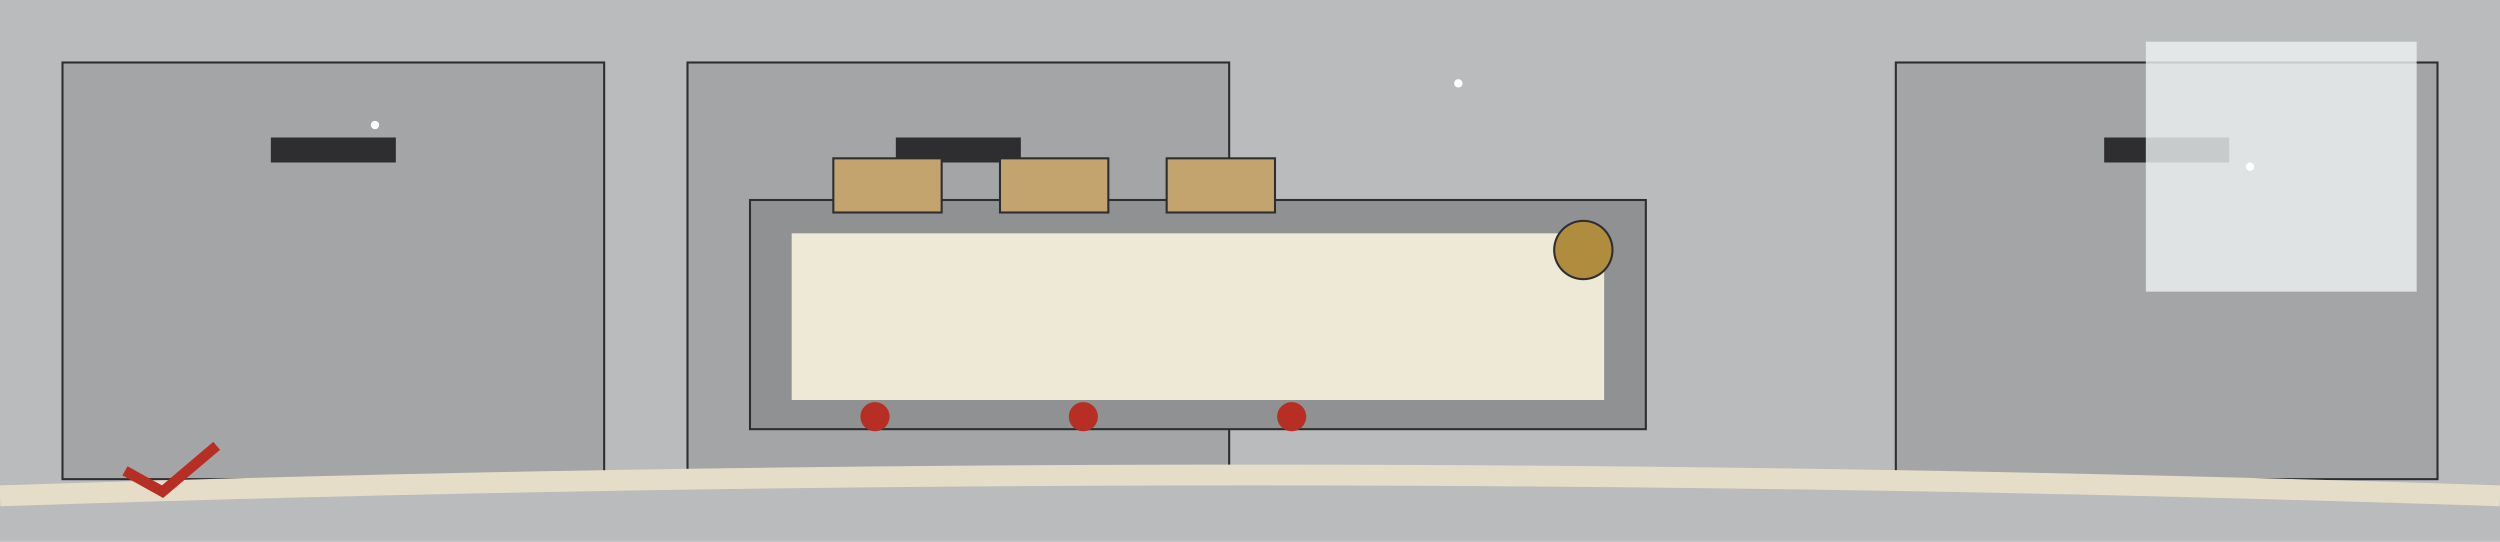
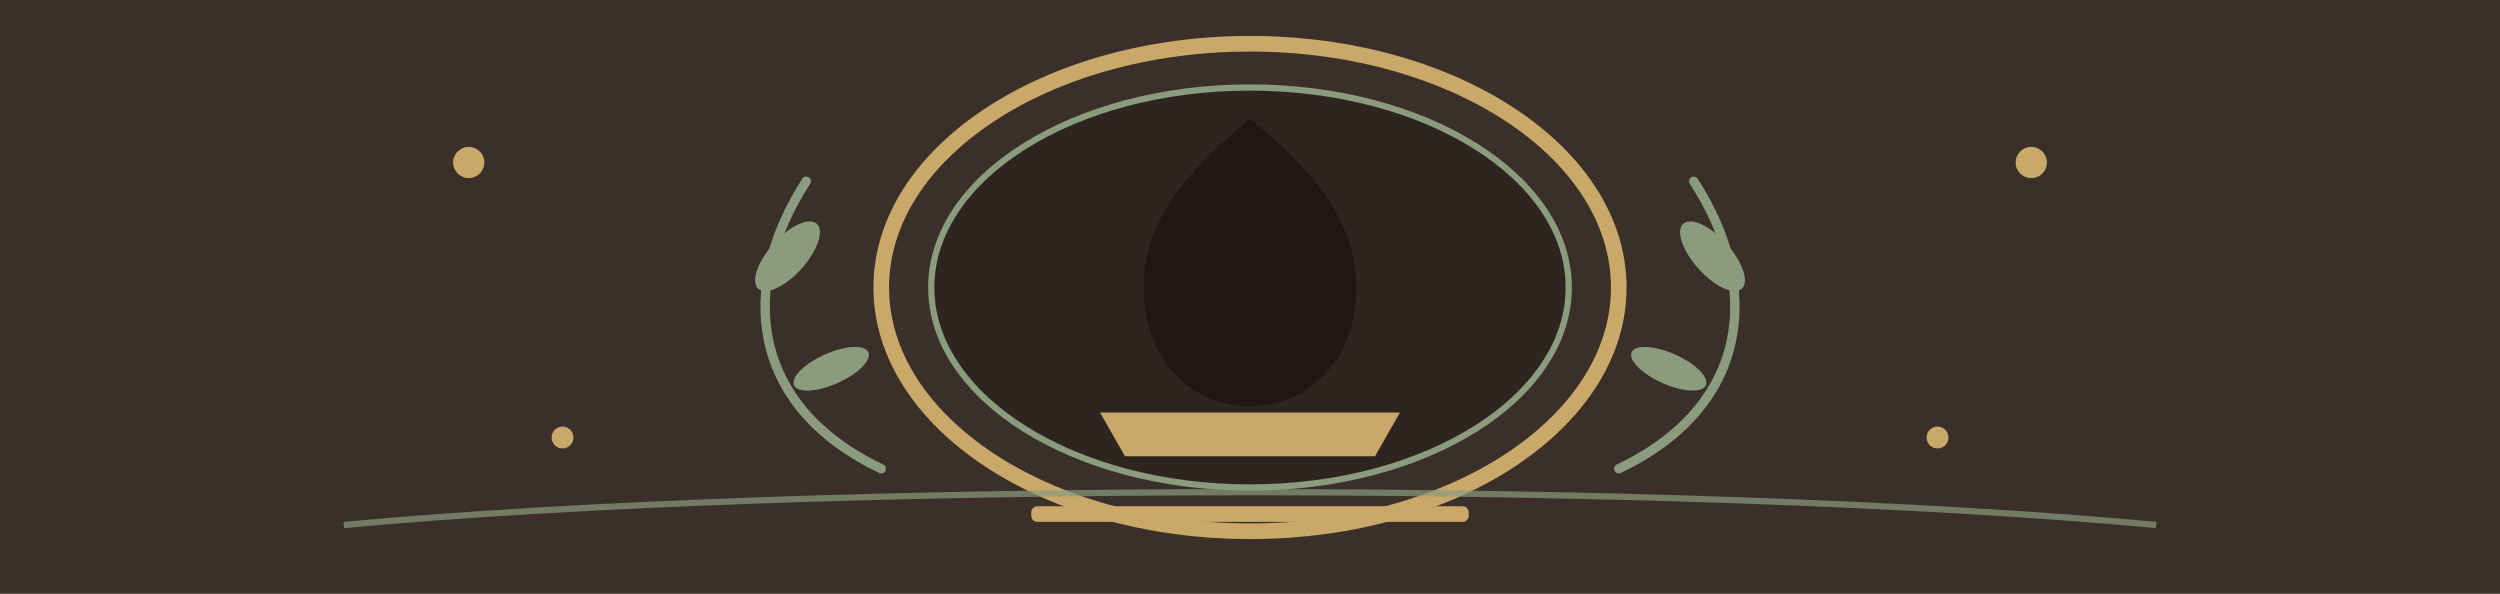
- <svg xmlns="http://www.w3.org/2000/svg" viewBox="0 0 1200 260" role="img" aria-label="Flat file cabinet scene">
-   <rect width="1200" height="260" fill="#b9bbbc" />
-   <g fill="#a3a5a7" stroke="#2e2e30">
-     <rect x="30" y="30" width="260" height="200" />
-     <rect x="330" y="30" width="260" height="200" />
-     <rect x="910" y="30" width="260" height="200" />
+ <svg xmlns="http://www.w3.org/2000/svg" width="800" height="190" viewBox="0 0 800 190">
+   <rect width="800" height="190" fill="#3B2F2A" />
+   <ellipse cx="400" cy="92" rx="118" ry="78" fill="none" stroke="#C9A86A" stroke-width="5" />
+   <ellipse cx="400" cy="92" rx="102" ry="64" fill="#2E2420" stroke="#8A9B7E" stroke-width="2" />
+   <path d="M400 38 c-22 18-34 34-34 54 c0 24 16 38 34 38 c18 0 34-14 34-38 c0-20-12-36-34-54z" fill="#1E1713" />
+   <circle cx="400" cy="66" r="17" fill="#1E1713" />
+   <path d="M352 132 h96 l-8 14 h-80z" fill="#C9A86A" />
+   <g fill="none" stroke="#8A9B7E" stroke-width="3" stroke-linecap="round">
+     <path d="M282 150 C240 130 236 92 258 58">
+       <animate attributeName="d" values="M282 150 C240 130 236 92 258 58;M282 150 C232 126 232 88 258 52;M282 150 C240 130 236 92 258 58" dur="6s" repeatCount="indefinite" />
+     </path>
+     <path d="M518 150 C560 130 564 92 542 58">
+       <animate attributeName="d" values="M518 150 C560 130 564 92 542 58;M518 150 C568 126 568 88 542 52;M518 150 C560 130 564 92 542 58" dur="6s" repeatCount="indefinite" />
+     </path>
  </g>
-   <g fill="#2e2e30">
-     <rect x="130" y="66" width="60" height="12" />
-     <rect x="430" y="66" width="60" height="12" />
-     <rect x="1010" y="66" width="60" height="12" />
+   <g fill="#8A9B7E">
+     <ellipse cx="252" cy="82" rx="14" ry="6" transform="rotate(-48 252 82)">
+       <animate attributeName="opacity" values="0.65;1;0.65" dur="3s" repeatCount="indefinite" />
+     </ellipse>
+     <ellipse cx="548" cy="82" rx="14" ry="6" transform="rotate(48 548 82)">
+       <animate attributeName="opacity" values="1;0.65;1" dur="3s" repeatCount="indefinite" />
+     </ellipse>
+     <ellipse cx="266" cy="118" rx="13" ry="5" transform="rotate(-24 266 118)" />
+     <ellipse cx="534" cy="118" rx="13" ry="5" transform="rotate(24 534 118)" />
  </g>
-   <rect x="1030" y="20" width="130" height="120" fill="#eef2f2" opacity=".8" />
-   <g fill="#fff">
-     <circle cx="180" cy="60" r="2">
-       <animate attributeName="cy" values="60;120;60" dur="9s" repeatCount="indefinite" />
+   <g fill="#C9A86A">
+     <circle cx="150" cy="52" r="5">
+       <animate attributeName="r" values="5;7;5" dur="2.8s" repeatCount="indefinite" />
    </circle>
-     <circle cx="700" cy="40" r="2">
-       <animate attributeName="cy" values="40;110;40" dur="12s" repeatCount="indefinite" />
+     <circle cx="650" cy="52" r="5">
+       <animate attributeName="r" values="7;5;7" dur="2.8s" repeatCount="indefinite" />
    </circle>
-     <circle cx="1080" cy="80" r="2">
-       <animate attributeName="cy" values="80;150;80" dur="10s" repeatCount="indefinite" />
-     </circle>
+     <circle cx="180" cy="140" r="3.5" />
+     <circle cx="620" cy="140" r="3.5" />
+     <rect x="330" y="162" width="140" height="5" rx="2" />
  </g>
-   <g>
-     <rect x="360" y="96" width="430" height="110" fill="#8f9193" stroke="#2e2e30">
-       <animate attributeName="x" values="360;392;360" dur="8s" repeatCount="indefinite" />
-     </rect>
-     <g fill="#c4a46e" stroke="#2e2e30">
-       <rect x="400" y="76" width="52" height="26">
-         <animate attributeName="y" values="88;72;88" dur="5s" repeatCount="indefinite" />
-       </rect>
-       <rect x="480" y="76" width="52" height="26">
-         <animate attributeName="y" values="88;68;88" dur="6s" repeatCount="indefinite" />
-       </rect>
-       <rect x="560" y="76" width="52" height="26">
-         <animate attributeName="y" values="88;74;88" dur="7s" repeatCount="indefinite" />
-       </rect>
-     </g>
-     <rect x="380" y="112" width="390" height="80" fill="#eee8d6" />
-   </g>
-   <circle cx="760" cy="120" r="14" fill="#b08d3e" stroke="#2e2e30">
-     <animate attributeName="cy" values="112;122;112" dur="4s" repeatCount="indefinite" />
-   </circle>
-   <g fill="#b62e24">
-     <circle cx="420" cy="200" r="7">
-       <animate attributeName="opacity" values="0;1;1" dur="6s" repeatCount="indefinite" />
-     </circle>
-     <circle cx="520" cy="200" r="7">
-       <animate attributeName="opacity" values="0;0;1;1" dur="6s" repeatCount="indefinite" />
-     </circle>
-     <circle cx="620" cy="200" r="7">
-       <animate attributeName="opacity" values="0;0;0;1" dur="6s" repeatCount="indefinite" />
-     </circle>
-   </g>
-   <path d="M0 238 Q600 218 1200 238" fill="none" stroke="#e6ddc8" stroke-width="10" />
-   <path d="M60 226 l18 10 l26 -22" fill="none" stroke="#b62e24" stroke-width="5">
-     <animate attributeName="stroke-dasharray" values="0 80;80 0" dur="5s" repeatCount="indefinite" />
-   </path>
+   <path d="M110 168 C260 154 540 154 690 168" fill="none" stroke="#8A9B7E" stroke-width="2" opacity="0.7" />
</svg>
